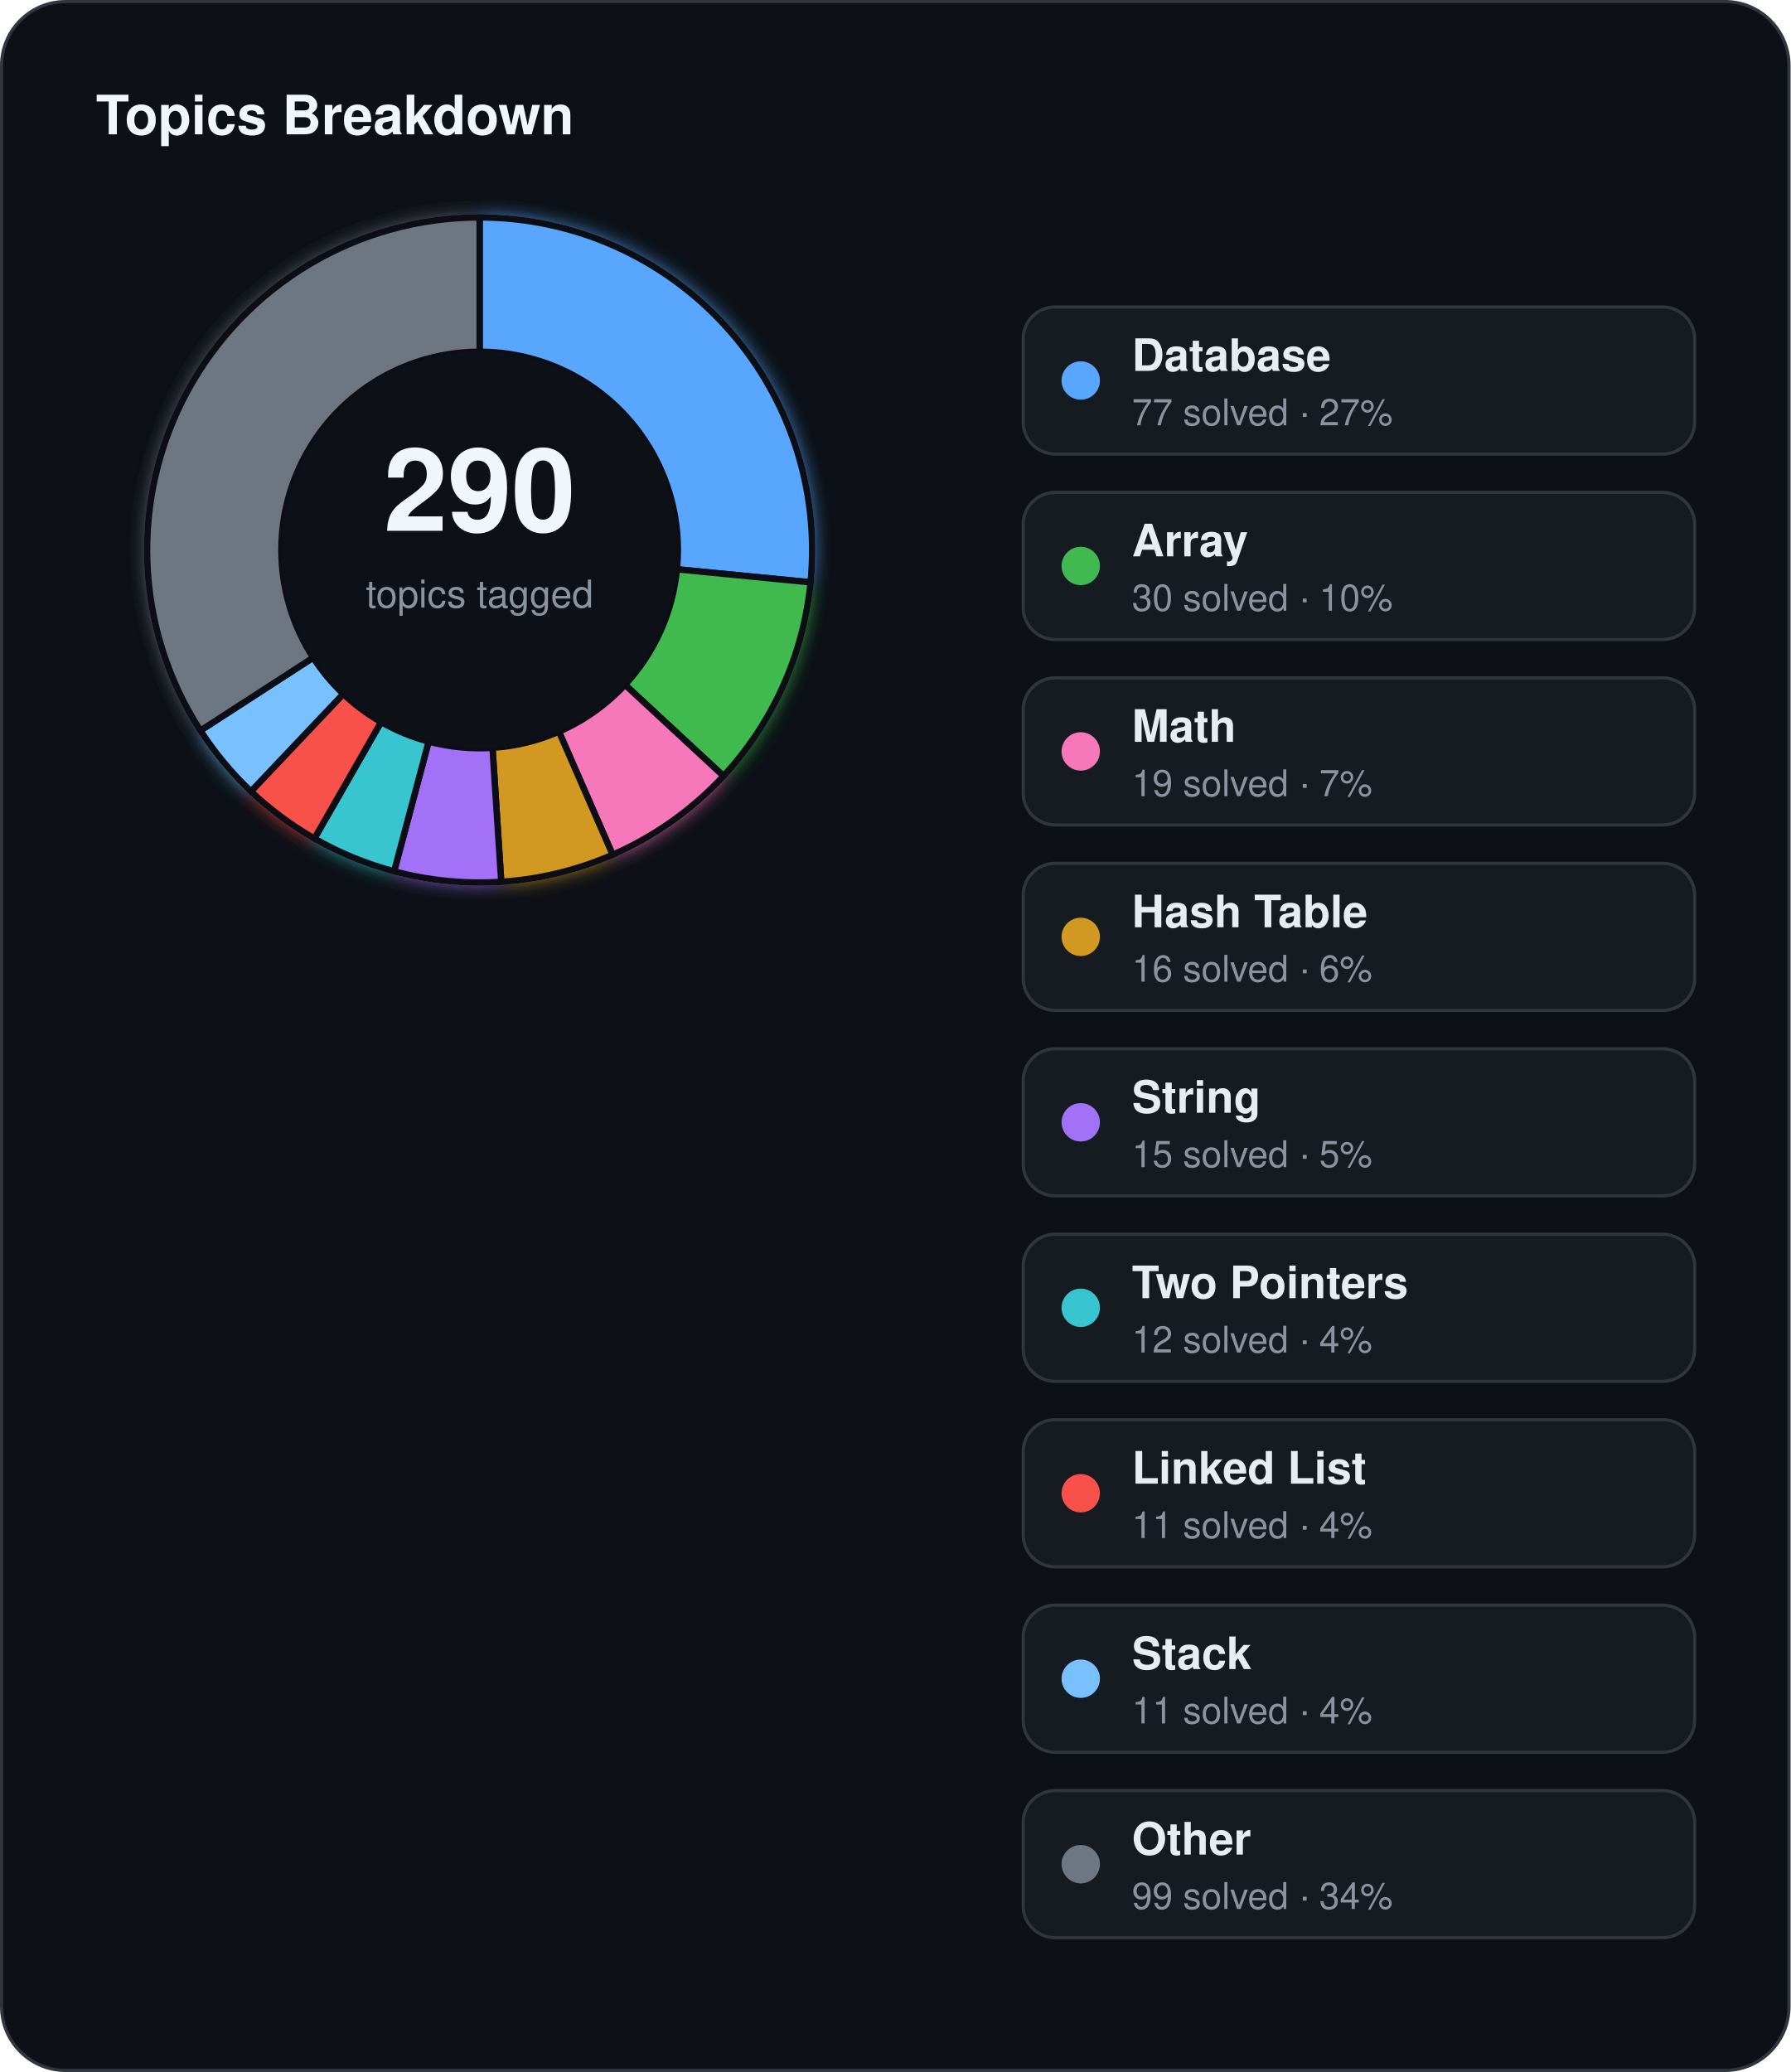
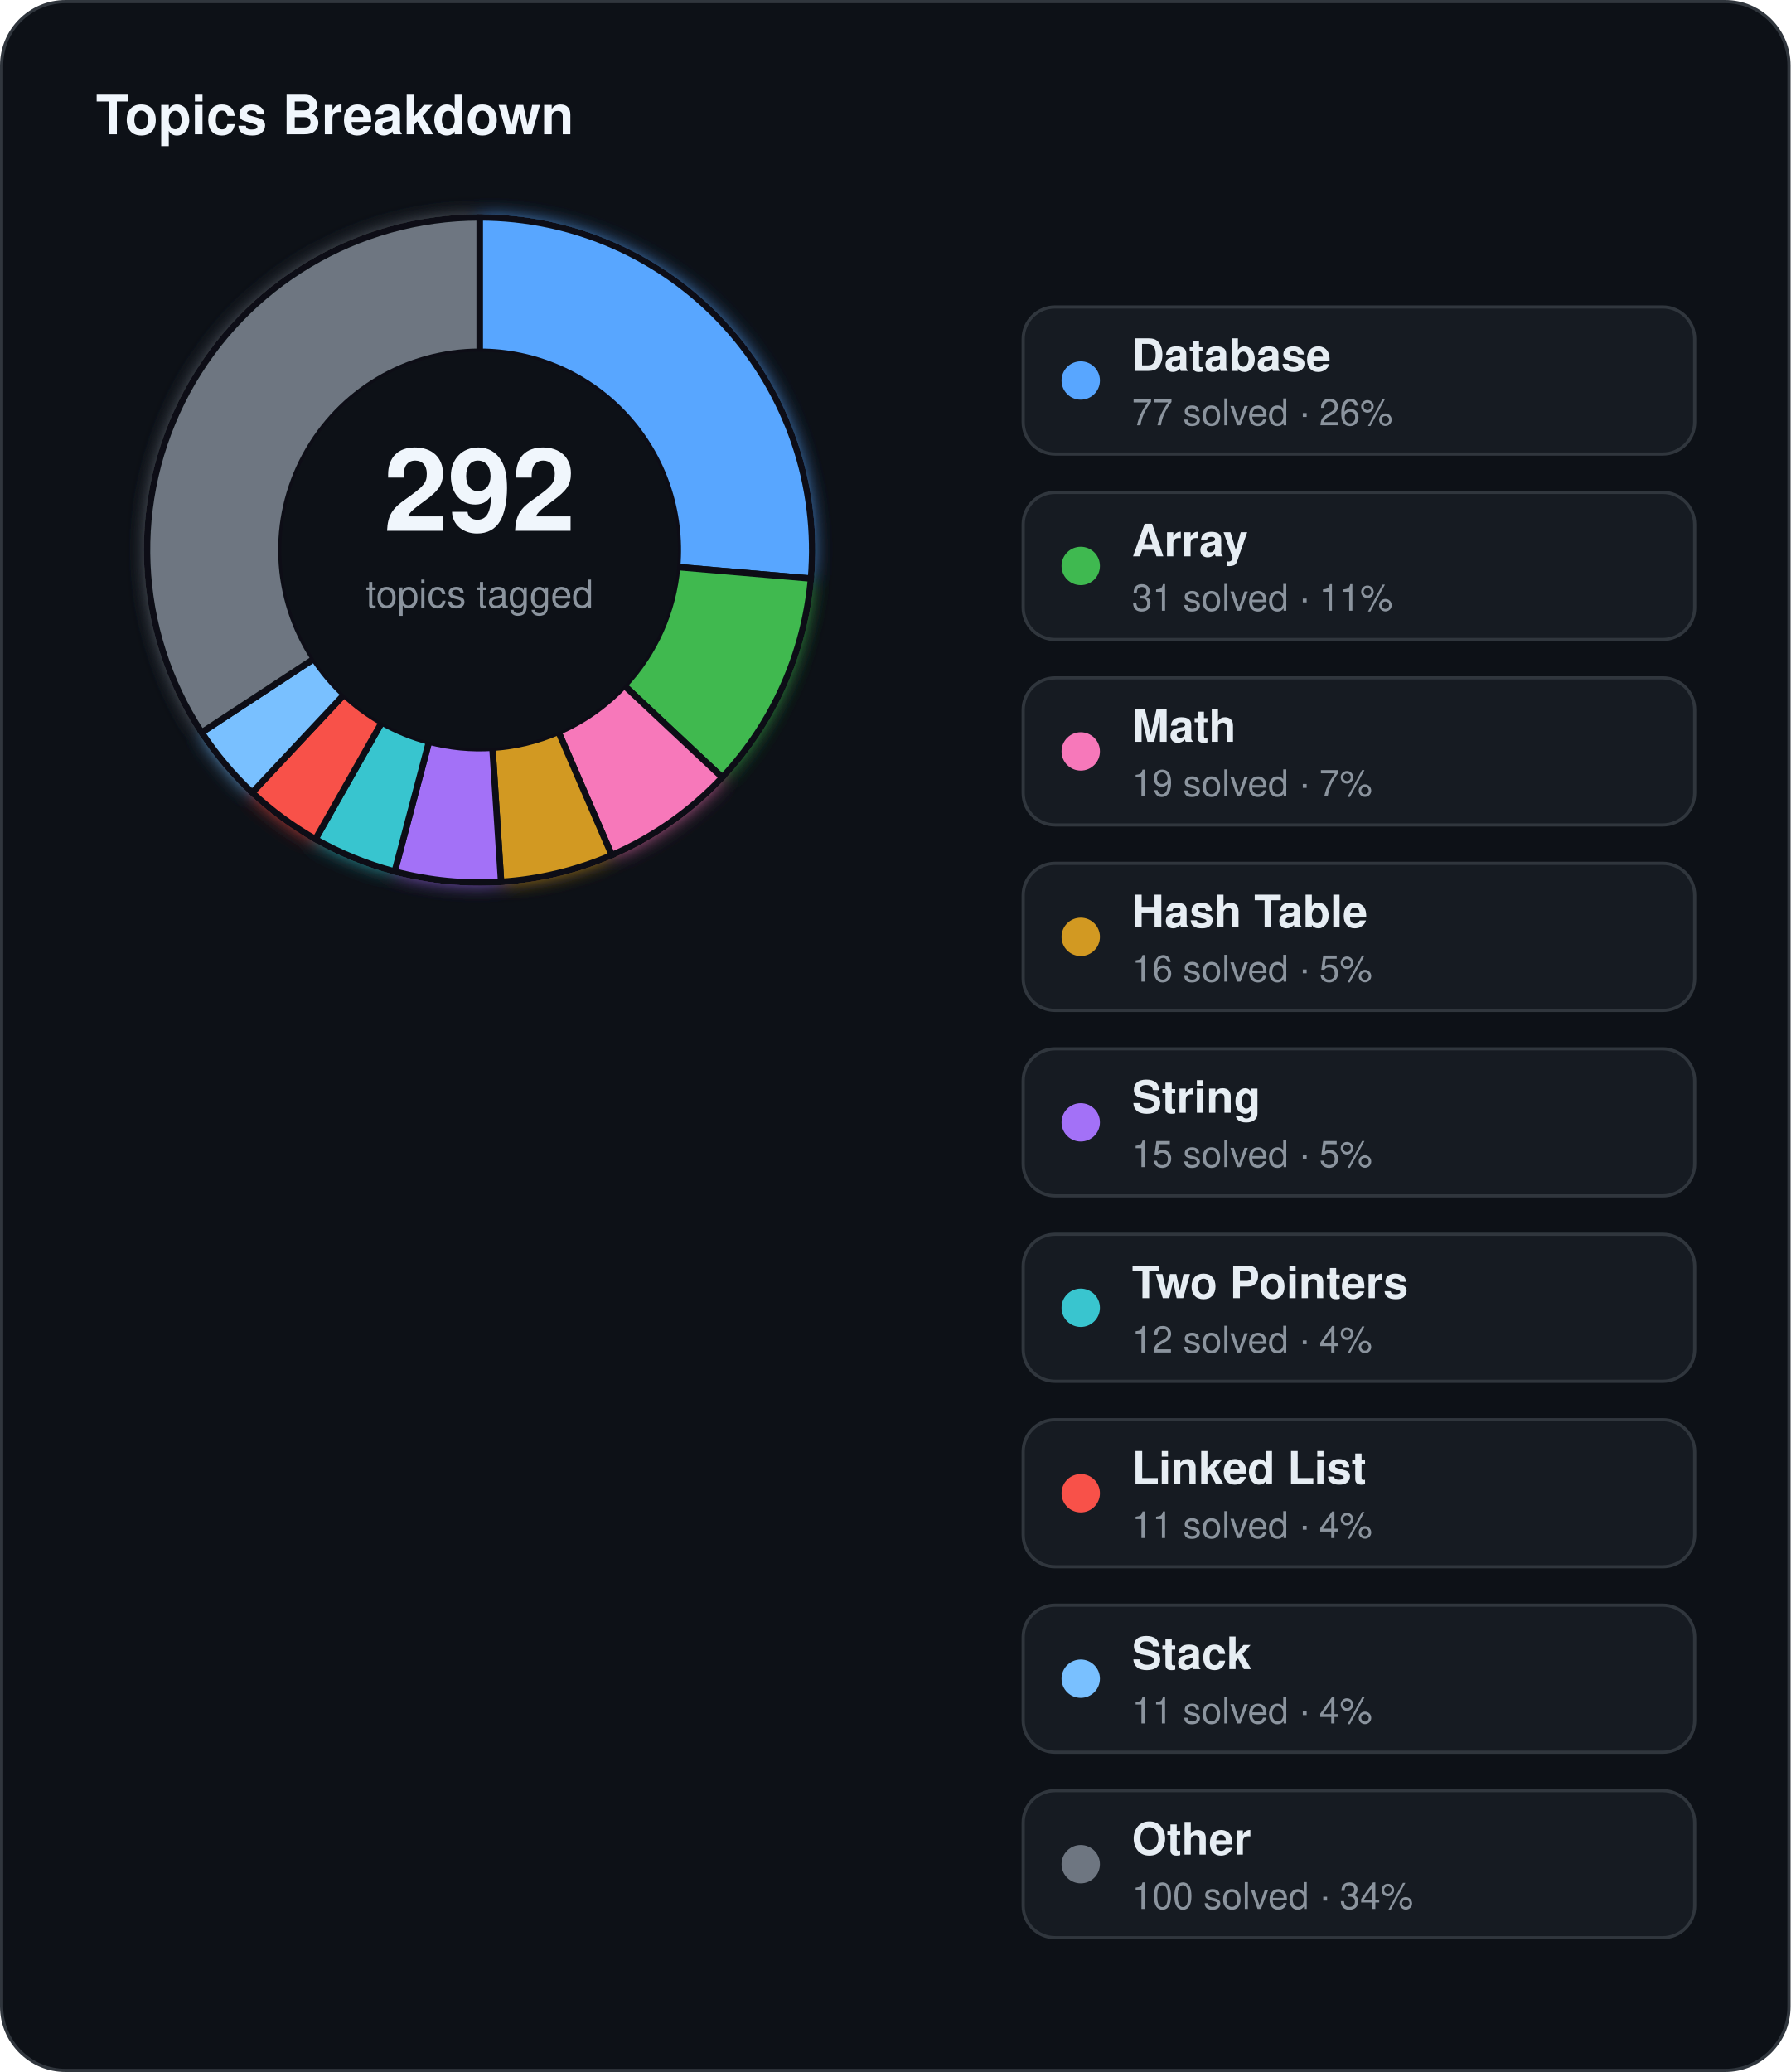
<svg xmlns="http://www.w3.org/2000/svg" width="560" height="648" viewBox="0 0 560 648">
  <defs>
    <filter id="topics-glow" x="-60%" y="-60%" width="220%" height="220%">
      <feGaussianBlur stdDeviation="3" result="blur" />
      <feMerge>
        <feMergeNode in="blur" />
        <feMergeNode in="SourceGraphic" />
      </feMerge>
    </filter>
  </defs>
  <rect x="0.5" y="0.5" width="559" height="647" rx="20" fill="#0d1117" stroke="#30363d" stroke-width="1" />
  <text x="30" y="42" fill="#f0f6fc" font-family="Segoe UI, Helvetica, Arial, sans-serif" font-size="17" font-weight="700">Topics Breakdown</text>
  <g filter="url(#topics-glow)">
-     <path d="M 150.00,68.00 A 104,104 0 0 1 253.51,182.12 L 211.71,178.04 A 62,62 0 0 0 150.00,110.00 Z" fill="#58a6ff" stroke="#0d1117" stroke-width="2" />
-     <path d="M 253.51,182.12 A 104,104 0 0 1 226.27,242.70 L 195.47,214.15 A 62,62 0 0 0 211.71,178.04 Z" fill="#3fb950" stroke="#0d1117" stroke-width="2" />
-     <path d="M 226.27,242.70 A 104,104 0 0 1 191.61,267.31 L 174.81,228.82 A 62,62 0 0 0 195.47,214.15 Z" fill="#f778ba" stroke="#0d1117" stroke-width="2" />
-     <path d="M 191.61,267.31 A 104,104 0 0 1 156.76,275.78 L 154.03,233.87 A 62,62 0 0 0 174.81,228.82 Z" fill="#d29922" stroke="#0d1117" stroke-width="2" />
-     <path d="M 156.76,275.78 A 104,104 0 0 1 123.26,272.50 L 134.06,231.92 A 62,62 0 0 0 154.03,233.87 Z" fill="#a371f7" stroke="#0d1117" stroke-width="2" />
-     <path d="M 123.26,272.50 A 104,104 0 0 1 98.33,262.25 L 119.19,225.81 A 62,62 0 0 0 134.06,231.92 Z" fill="#39c5cf" stroke="#0d1117" stroke-width="2" />
-     <path d="M 98.33,262.25 A 104,104 0 0 1 78.48,247.50 L 107.36,217.01 A 62,62 0 0 0 119.19,225.81 Z" fill="#f85149" stroke="#0d1117" stroke-width="2" />
-     <path d="M 78.48,247.50 A 104,104 0 0 1 62.68,228.48 L 97.94,205.67 A 62,62 0 0 0 107.36,217.01 Z" fill="#79c0ff" stroke="#0d1117" stroke-width="2" />
-     <path d="M 62.68,228.48 A 104,104 0 0 1 150.00,68.00 L 150.00,110.00 A 62,62 0 0 0 97.94,205.67 Z" fill="#6e7681" stroke="#0d1117" stroke-width="2" />
+     <path d="M 150.00,68.00 A 104,104 0 0 1 253.62,180.94 L 211.77,177.33 A 62,62 0 0 0 150.00,110.00 Z" fill="#58a6ff" stroke="#0d1117" stroke-width="2" />
+     <path d="M 253.62,180.94 A 104,104 0 0 1 225.87,243.13 L 195.23,214.40 A 62,62 0 0 0 211.77,177.33 Z" fill="#3fb950" stroke="#0d1117" stroke-width="2" />
+     <path d="M 225.87,243.13 A 104,104 0 0 1 191.34,267.43 L 174.65,228.89 A 62,62 0 0 0 195.23,214.40 Z" fill="#f778ba" stroke="#0d1117" stroke-width="2" />
+     <path d="M 191.34,267.43 A 104,104 0 0 1 156.71,275.78 L 154.00,233.87 A 62,62 0 0 0 174.65,228.89 Z" fill="#d29922" stroke="#0d1117" stroke-width="2" />
+     <path d="M 156.71,275.78 A 104,104 0 0 1 123.44,272.55 L 134.17,231.94 A 62,62 0 0 0 154.00,233.87 Z" fill="#a371f7" stroke="#0d1117" stroke-width="2" />
+     <path d="M 123.44,272.55 A 104,104 0 0 1 98.65,262.44 L 119.39,225.91 A 62,62 0 0 0 134.17,231.94 Z" fill="#39c5cf" stroke="#0d1117" stroke-width="2" />
+     <path d="M 98.65,262.44 A 104,104 0 0 1 78.87,247.87 L 107.60,217.23 A 62,62 0 0 0 119.39,225.91 Z" fill="#f85149" stroke="#0d1117" stroke-width="2" />
+     <path d="M 78.87,247.87 A 104,104 0 0 1 63.06,229.08 L 98.17,206.03 A 62,62 0 0 0 107.60,217.23 Z" fill="#79c0ff" stroke="#0d1117" stroke-width="2" />
+     <path d="M 63.06,229.08 A 104,104 0 0 1 150.00,68.00 L 150.00,110.00 A 62,62 0 0 0 98.17,206.03 Z" fill="#6e7681" stroke="#0d1117" stroke-width="2" />
  </g>
  <circle cx="150" cy="172" r="62" fill="#0d1117" />
-   <text x="150" y="166" text-anchor="middle" fill="#f0f6fc" font-family="Segoe UI, Helvetica, Arial, sans-serif" font-size="36" font-weight="700">290</text>
+   <text x="150" y="166" text-anchor="middle" fill="#f0f6fc" font-family="Segoe UI, Helvetica, Arial, sans-serif" font-size="36" font-weight="700">292</text>
  <text x="150" y="190" text-anchor="middle" fill="#8b949e" font-family="Segoe UI, Helvetica, Arial, sans-serif" font-size="12">topics tagged</text>
  <rect x="320" y="96" width="210" height="46" rx="10" fill="#161b22" stroke="#30363d" stroke-width="1" />
  <circle cx="338" cy="119" r="6" fill="#58a6ff" />
  <text x="354" y="116" fill="#e6edf3" font-family="Segoe UI, Helvetica, Arial, sans-serif" font-size="14" font-weight="600">Database</text>
-   <text x="354" y="133" fill="#8b949e" font-family="Segoe UI, Helvetica, Arial, sans-serif" font-size="11.5">77 solved · 27%</text>
+   <text x="354" y="133" fill="#8b949e" font-family="Segoe UI, Helvetica, Arial, sans-serif" font-size="11.5">77 solved · 26%</text>
  <rect x="320" y="154" width="210" height="46" rx="10" fill="#161b22" stroke="#30363d" stroke-width="1" />
  <circle cx="338" cy="177" r="6" fill="#3fb950" />
  <text x="354" y="174" fill="#e6edf3" font-family="Segoe UI, Helvetica, Arial, sans-serif" font-size="14" font-weight="600">Array</text>
-   <text x="354" y="191" fill="#8b949e" font-family="Segoe UI, Helvetica, Arial, sans-serif" font-size="11.5">30 solved · 10%</text>
+   <text x="354" y="191" fill="#8b949e" font-family="Segoe UI, Helvetica, Arial, sans-serif" font-size="11.5">31 solved · 11%</text>
  <rect x="320" y="212" width="210" height="46" rx="10" fill="#161b22" stroke="#30363d" stroke-width="1" />
  <circle cx="338" cy="235" r="6" fill="#f778ba" />
  <text x="354" y="232" fill="#e6edf3" font-family="Segoe UI, Helvetica, Arial, sans-serif" font-size="14" font-weight="600">Math</text>
  <text x="354" y="249" fill="#8b949e" font-family="Segoe UI, Helvetica, Arial, sans-serif" font-size="11.5">19 solved · 7%</text>
  <rect x="320" y="270" width="210" height="46" rx="10" fill="#161b22" stroke="#30363d" stroke-width="1" />
  <circle cx="338" cy="293" r="6" fill="#d29922" />
  <text x="354" y="290" fill="#e6edf3" font-family="Segoe UI, Helvetica, Arial, sans-serif" font-size="14" font-weight="600">Hash Table</text>
-   <text x="354" y="307" fill="#8b949e" font-family="Segoe UI, Helvetica, Arial, sans-serif" font-size="11.5">16 solved · 6%</text>
+   <text x="354" y="307" fill="#8b949e" font-family="Segoe UI, Helvetica, Arial, sans-serif" font-size="11.5">16 solved · 5%</text>
  <rect x="320" y="328" width="210" height="46" rx="10" fill="#161b22" stroke="#30363d" stroke-width="1" />
  <circle cx="338" cy="351" r="6" fill="#a371f7" />
  <text x="354" y="348" fill="#e6edf3" font-family="Segoe UI, Helvetica, Arial, sans-serif" font-size="14" font-weight="600">String</text>
  <text x="354" y="365" fill="#8b949e" font-family="Segoe UI, Helvetica, Arial, sans-serif" font-size="11.5">15 solved · 5%</text>
  <rect x="320" y="386" width="210" height="46" rx="10" fill="#161b22" stroke="#30363d" stroke-width="1" />
  <circle cx="338" cy="409" r="6" fill="#39c5cf" />
  <text x="354" y="406" fill="#e6edf3" font-family="Segoe UI, Helvetica, Arial, sans-serif" font-size="14" font-weight="600">Two Pointers</text>
  <text x="354" y="423" fill="#8b949e" font-family="Segoe UI, Helvetica, Arial, sans-serif" font-size="11.5">12 solved · 4%</text>
  <rect x="320" y="444" width="210" height="46" rx="10" fill="#161b22" stroke="#30363d" stroke-width="1" />
  <circle cx="338" cy="467" r="6" fill="#f85149" />
  <text x="354" y="464" fill="#e6edf3" font-family="Segoe UI, Helvetica, Arial, sans-serif" font-size="14" font-weight="600">Linked List</text>
  <text x="354" y="481" fill="#8b949e" font-family="Segoe UI, Helvetica, Arial, sans-serif" font-size="11.5">11 solved · 4%</text>
  <rect x="320" y="502" width="210" height="46" rx="10" fill="#161b22" stroke="#30363d" stroke-width="1" />
  <circle cx="338" cy="525" r="6" fill="#79c0ff" />
  <text x="354" y="522" fill="#e6edf3" font-family="Segoe UI, Helvetica, Arial, sans-serif" font-size="14" font-weight="600">Stack</text>
  <text x="354" y="539" fill="#8b949e" font-family="Segoe UI, Helvetica, Arial, sans-serif" font-size="11.5">11 solved · 4%</text>
  <rect x="320" y="560" width="210" height="46" rx="10" fill="#161b22" stroke="#30363d" stroke-width="1" />
  <circle cx="338" cy="583" r="6" fill="#6e7681" />
  <text x="354" y="580" fill="#e6edf3" font-family="Segoe UI, Helvetica, Arial, sans-serif" font-size="14" font-weight="600">Other</text>
-   <text x="354" y="597" fill="#8b949e" font-family="Segoe UI, Helvetica, Arial, sans-serif" font-size="11.5">99 solved · 34%</text>
+   <text x="354" y="597" fill="#8b949e" font-family="Segoe UI, Helvetica, Arial, sans-serif" font-size="11.5">100 solved · 34%</text>
</svg>
